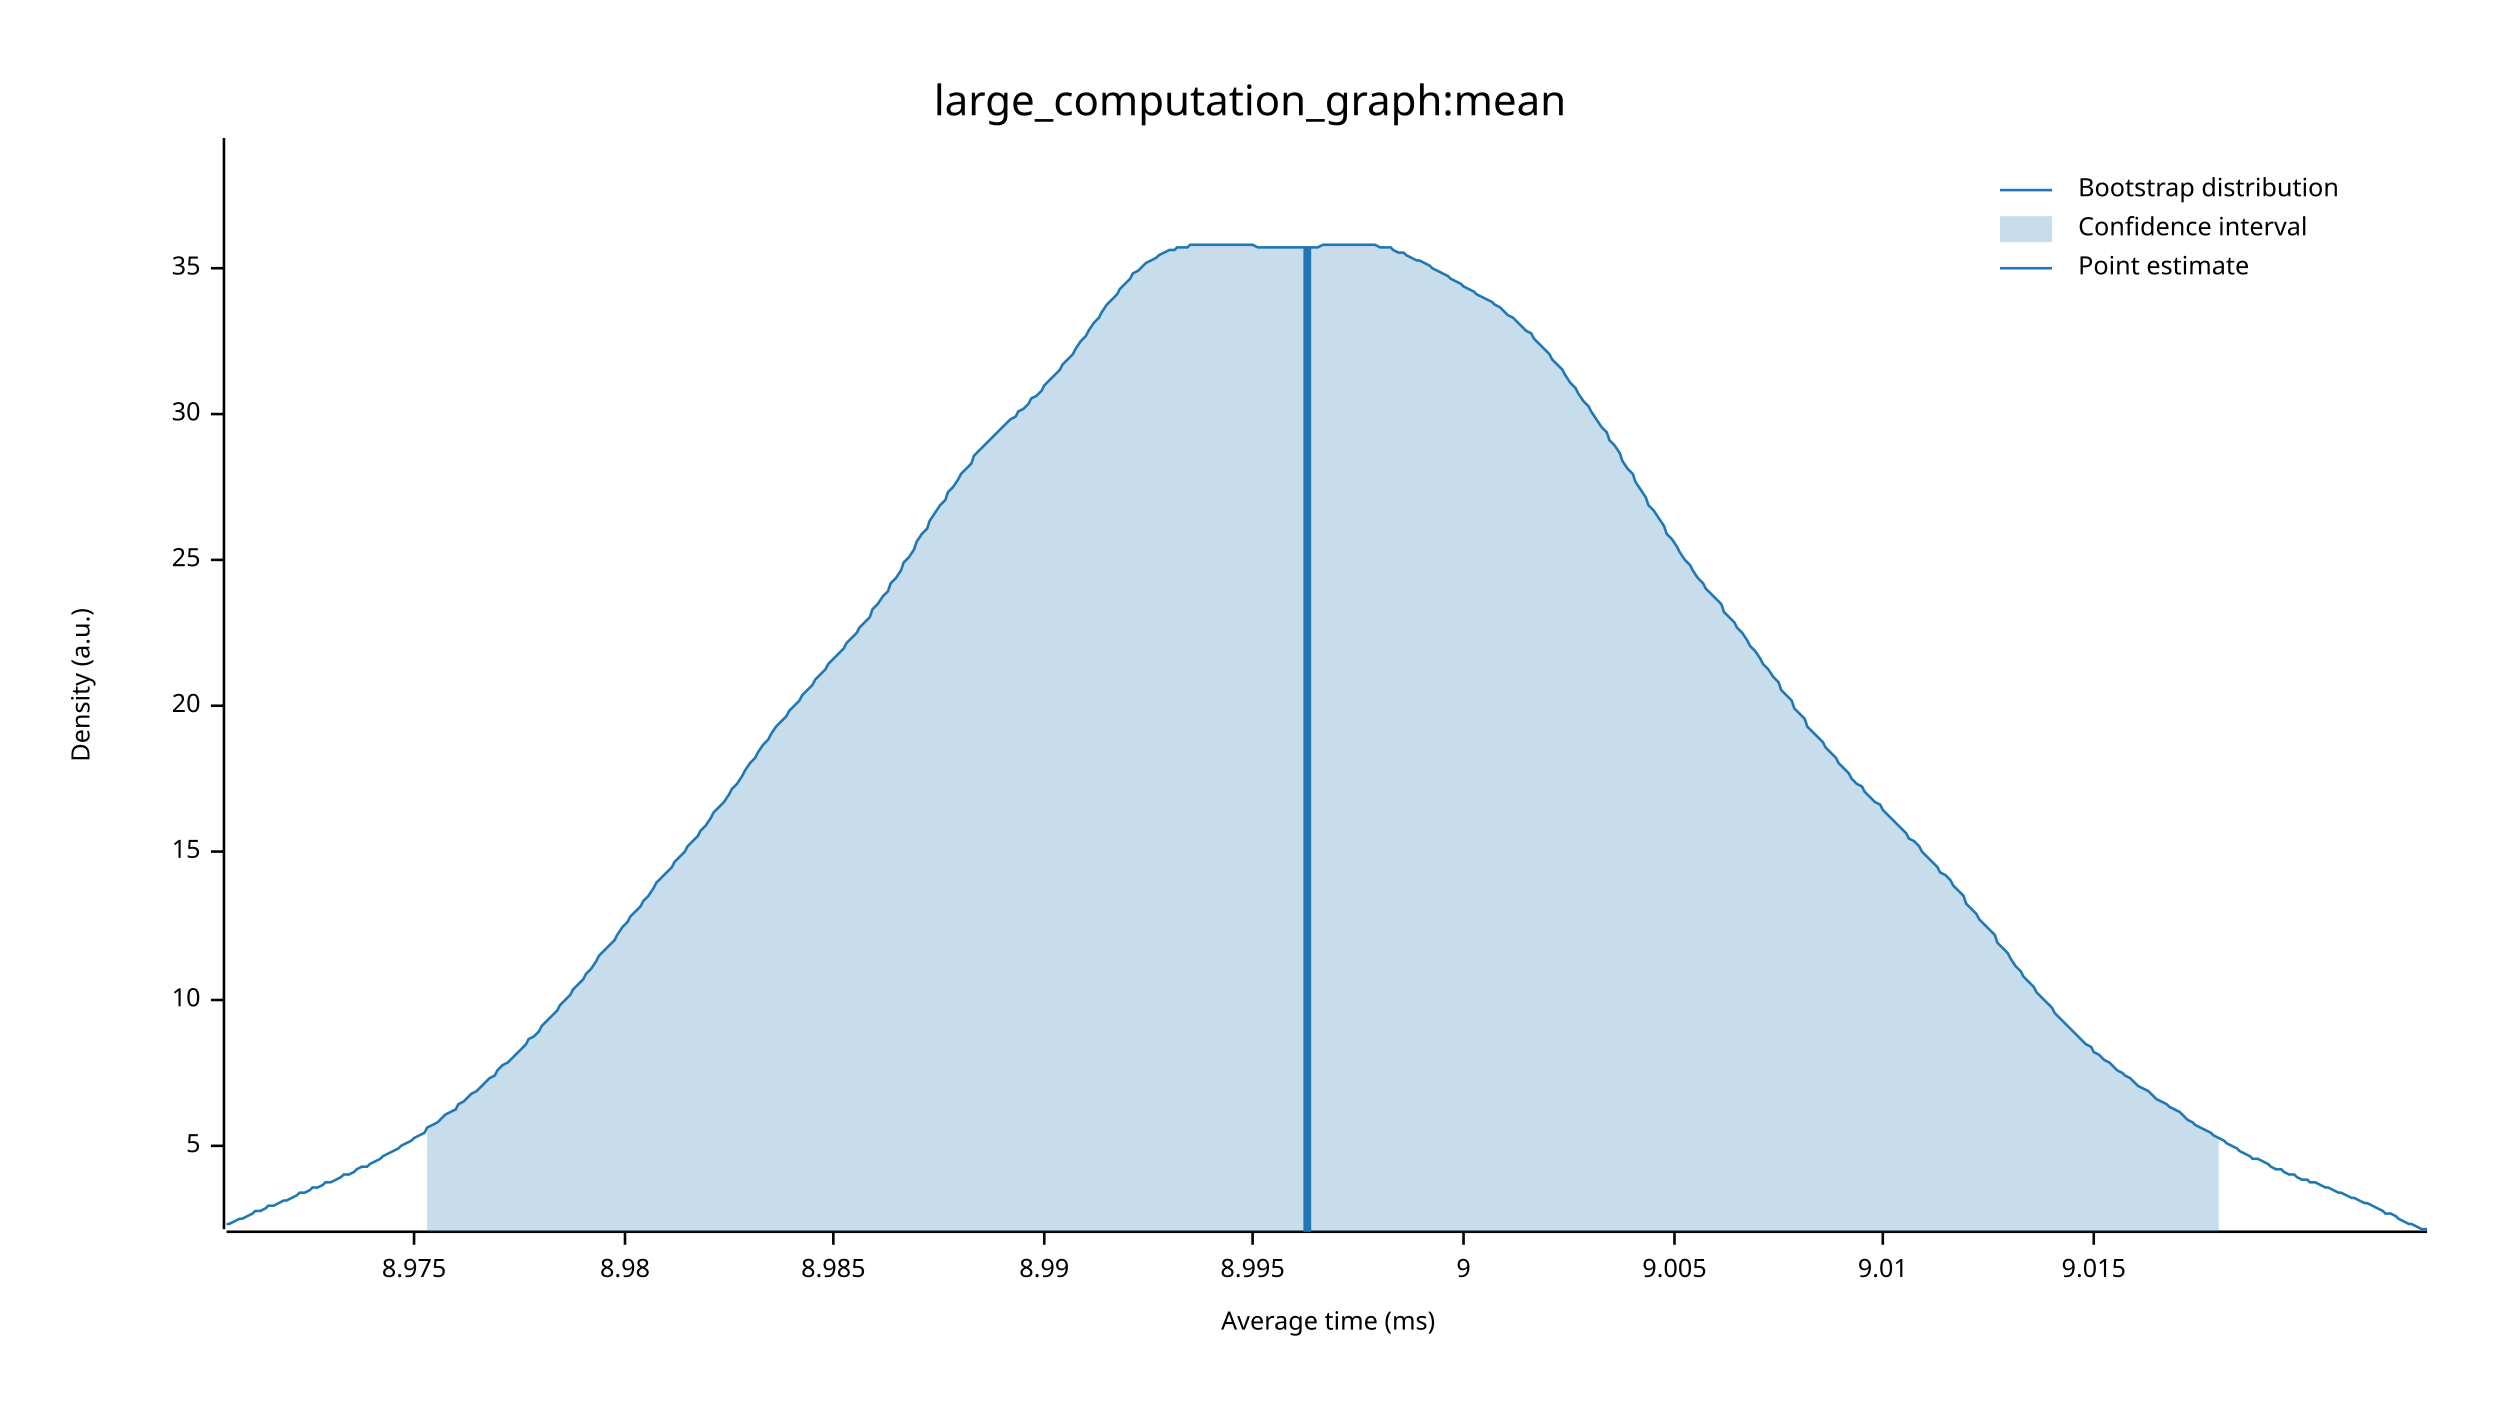
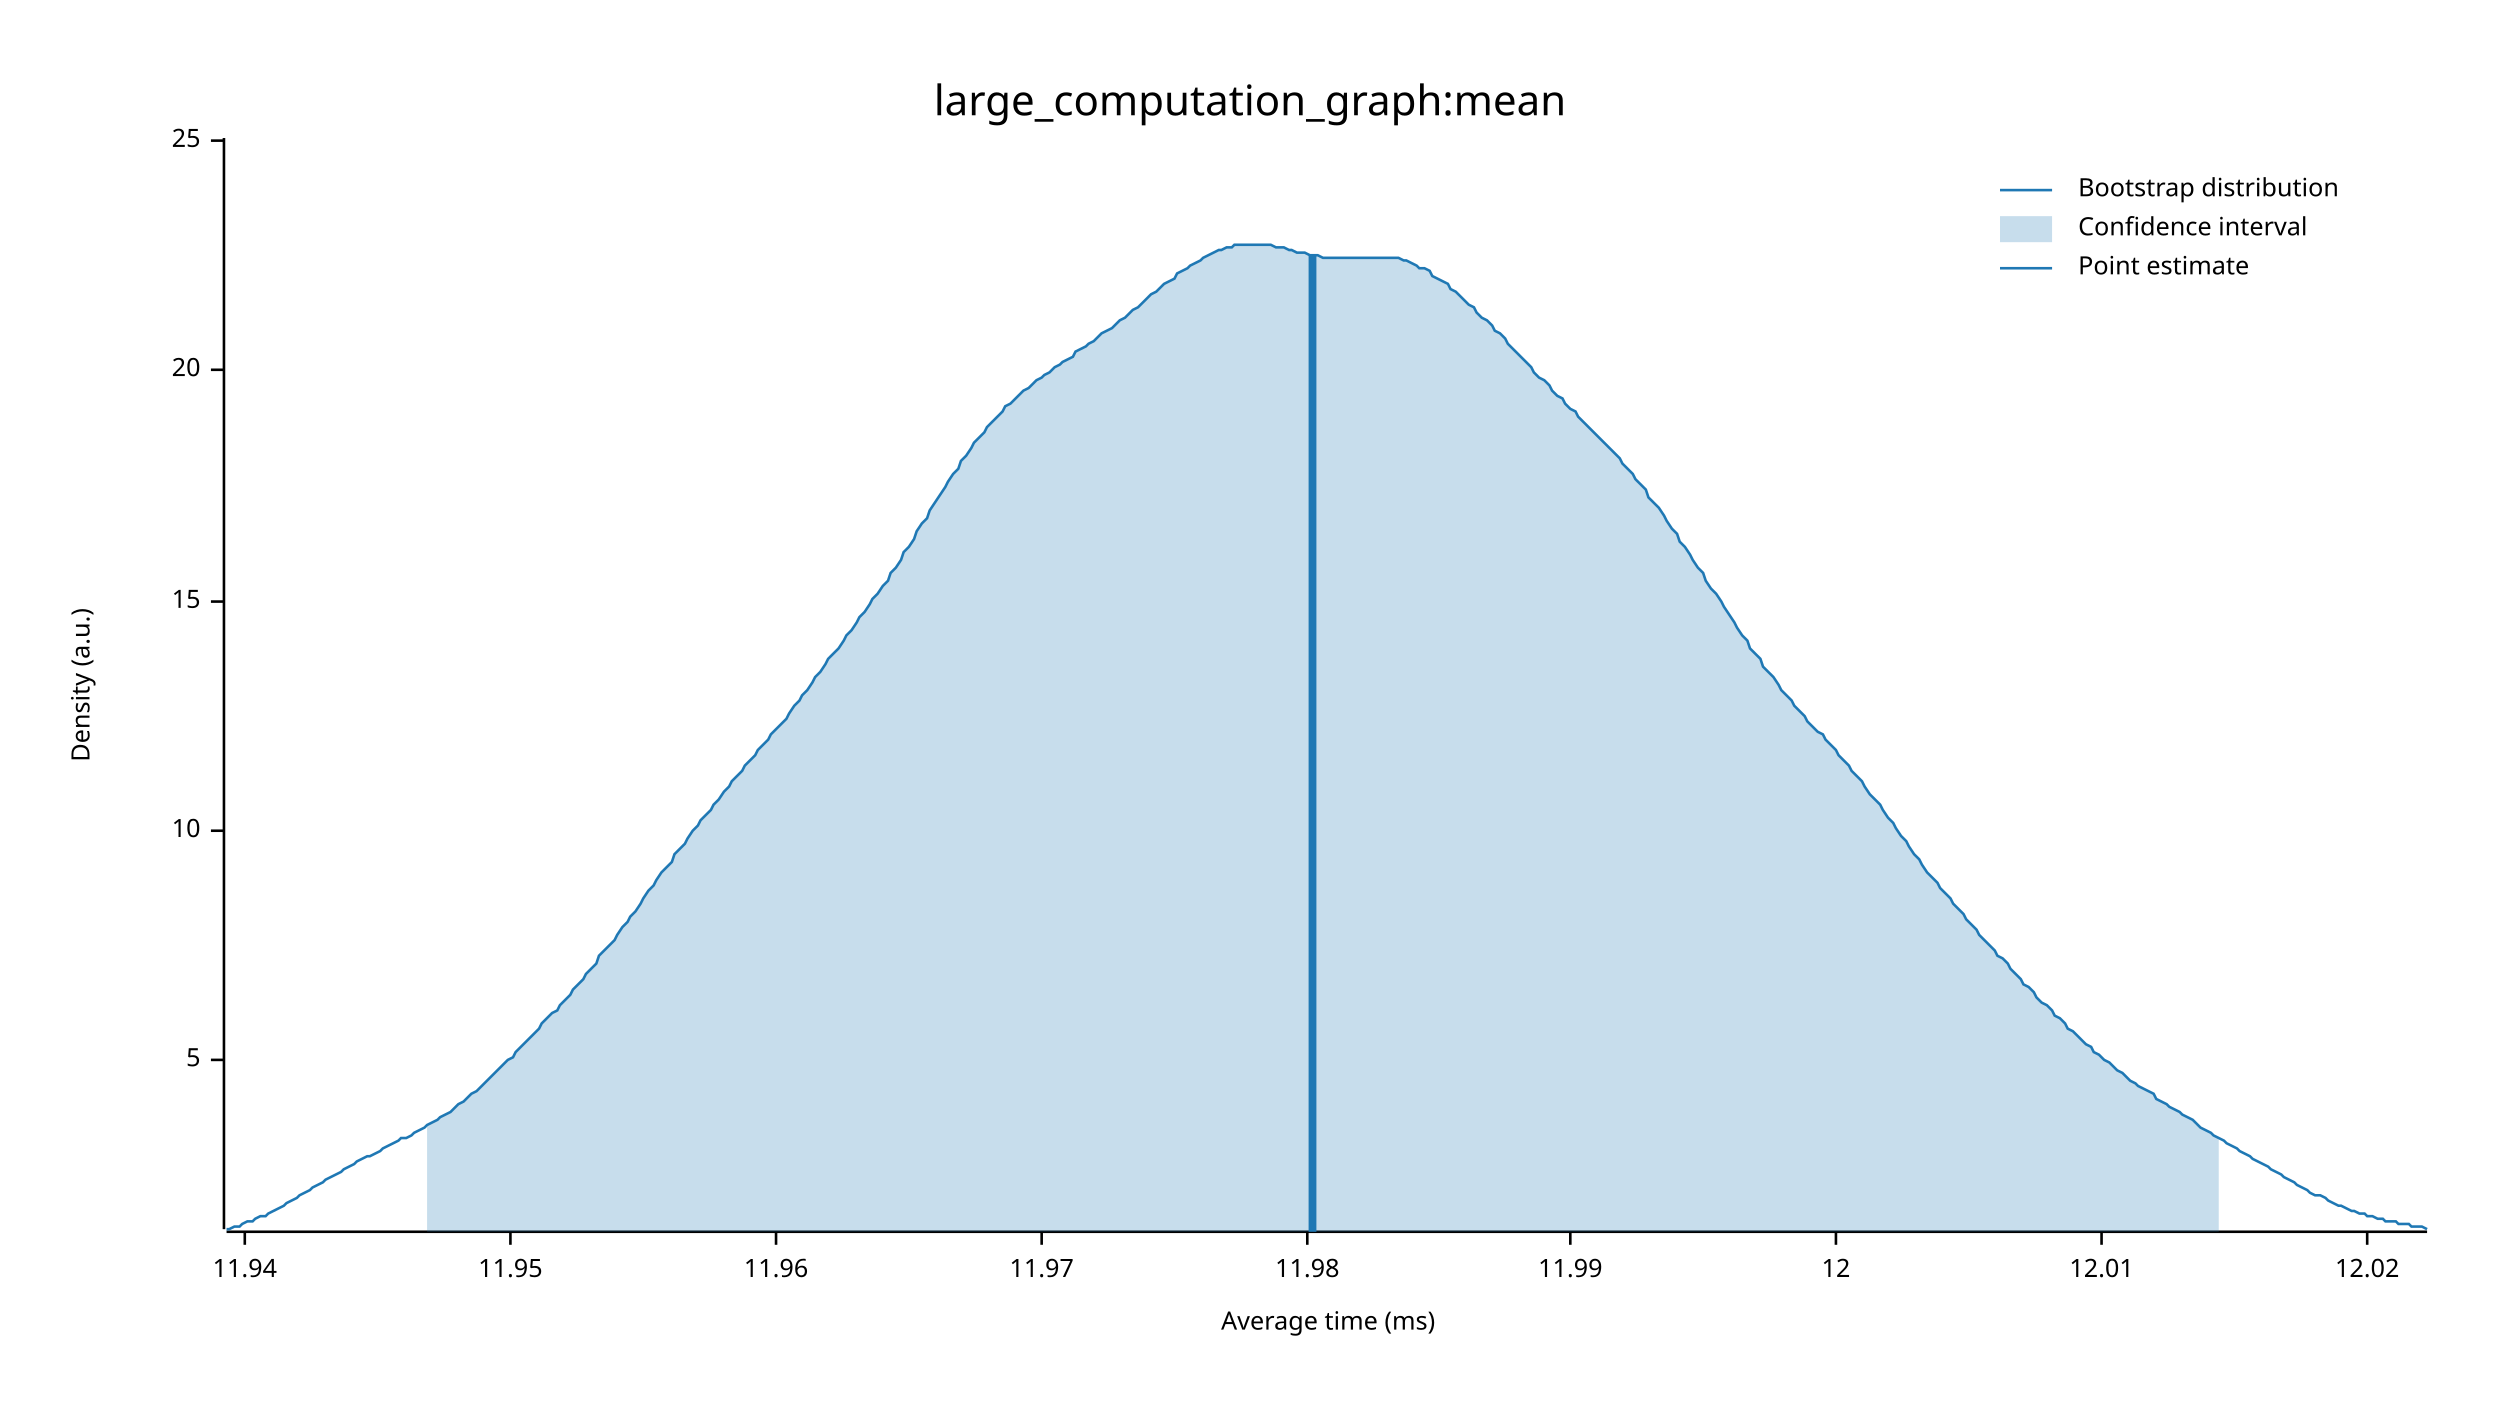
<svg xmlns="http://www.w3.org/2000/svg" width="960" height="540" viewBox="0 0 960 540">
  <text x="480" y="32" dy="0.76em" text-anchor="middle" font-family="sans-serif" font-size="16.129" opacity="1" fill="#000000">
large_computation_graph:mean
</text>
  <text x="27" y="263" dy="0.76em" text-anchor="middle" font-family="sans-serif" font-size="9.677" opacity="1" fill="#000000" transform="rotate(270, 27, 263)">
Density (a.u.)
</text>
  <text x="510" y="513" dy="-0.5ex" text-anchor="middle" font-family="sans-serif" font-size="9.677" opacity="1" fill="#000000">
Average time (ms)
</text>
  <polyline fill="none" opacity="1" stroke="#000000" stroke-width="1" points="86,53 86,472 " />
-   <text x="77" y="440" dy="0.5ex" text-anchor="end" font-family="sans-serif" font-size="9.677" opacity="1" fill="#000000">
+   <text x="77" y="407" dy="0.5ex" text-anchor="end" font-family="sans-serif" font-size="9.677" opacity="1" fill="#000000">
5
</text>
-   <polyline fill="none" opacity="1" stroke="#000000" stroke-width="1" points="81,440 86,440 " />
-   <text x="77" y="384" dy="0.5ex" text-anchor="end" font-family="sans-serif" font-size="9.677" opacity="1" fill="#000000">
+   <polyline fill="none" opacity="1" stroke="#000000" stroke-width="1" points="81,407 86,407 " />
+   <text x="77" y="319" dy="0.5ex" text-anchor="end" font-family="sans-serif" font-size="9.677" opacity="1" fill="#000000">
10
</text>
-   <polyline fill="none" opacity="1" stroke="#000000" stroke-width="1" points="81,384 86,384 " />
-   <text x="77" y="327" dy="0.5ex" text-anchor="end" font-family="sans-serif" font-size="9.677" opacity="1" fill="#000000">
+   <polyline fill="none" opacity="1" stroke="#000000" stroke-width="1" points="81,319 86,319 " />
+   <text x="77" y="231" dy="0.5ex" text-anchor="end" font-family="sans-serif" font-size="9.677" opacity="1" fill="#000000">
15
</text>
-   <polyline fill="none" opacity="1" stroke="#000000" stroke-width="1" points="81,327 86,327 " />
-   <text x="77" y="271" dy="0.5ex" text-anchor="end" font-family="sans-serif" font-size="9.677" opacity="1" fill="#000000">
+   <polyline fill="none" opacity="1" stroke="#000000" stroke-width="1" points="81,231 86,231 " />
+   <text x="77" y="142" dy="0.5ex" text-anchor="end" font-family="sans-serif" font-size="9.677" opacity="1" fill="#000000">
20
</text>
-   <polyline fill="none" opacity="1" stroke="#000000" stroke-width="1" points="81,271 86,271 " />
-   <text x="77" y="215" dy="0.5ex" text-anchor="end" font-family="sans-serif" font-size="9.677" opacity="1" fill="#000000">
+   <polyline fill="none" opacity="1" stroke="#000000" stroke-width="1" points="81,142 86,142 " />
+   <text x="77" y="54" dy="0.5ex" text-anchor="end" font-family="sans-serif" font-size="9.677" opacity="1" fill="#000000">
25
</text>
-   <polyline fill="none" opacity="1" stroke="#000000" stroke-width="1" points="81,215 86,215 " />
-   <text x="77" y="159" dy="0.5ex" text-anchor="end" font-family="sans-serif" font-size="9.677" opacity="1" fill="#000000">
- 30
+   <polyline fill="none" opacity="1" stroke="#000000" stroke-width="1" points="81,54 86,54 " />
+   <polyline fill="none" opacity="1" stroke="#000000" stroke-width="1" points="87,473 932,473 " />
+   <text x="94" y="483" dy="0.76em" text-anchor="middle" font-family="sans-serif" font-size="9.677" opacity="1" fill="#000000">
+ 11.94
</text>
-   <polyline fill="none" opacity="1" stroke="#000000" stroke-width="1" points="81,159 86,159 " />
-   <text x="77" y="103" dy="0.5ex" text-anchor="end" font-family="sans-serif" font-size="9.677" opacity="1" fill="#000000">
- 35
+   <polyline fill="none" opacity="1" stroke="#000000" stroke-width="1" points="94,473 94,478 " />
+   <text x="196" y="483" dy="0.76em" text-anchor="middle" font-family="sans-serif" font-size="9.677" opacity="1" fill="#000000">
+ 11.95
</text>
-   <polyline fill="none" opacity="1" stroke="#000000" stroke-width="1" points="81,103 86,103 " />
-   <polyline fill="none" opacity="1" stroke="#000000" stroke-width="1" points="87,473 932,473 " />
-   <text x="159" y="483" dy="0.76em" text-anchor="middle" font-family="sans-serif" font-size="9.677" opacity="1" fill="#000000">
- 8.975
+   <polyline fill="none" opacity="1" stroke="#000000" stroke-width="1" points="196,473 196,478 " />
+   <text x="298" y="483" dy="0.76em" text-anchor="middle" font-family="sans-serif" font-size="9.677" opacity="1" fill="#000000">
+ 11.96
</text>
-   <polyline fill="none" opacity="1" stroke="#000000" stroke-width="1" points="159,473 159,478 " />
-   <text x="240" y="483" dy="0.76em" text-anchor="middle" font-family="sans-serif" font-size="9.677" opacity="1" fill="#000000">
- 8.98
+   <polyline fill="none" opacity="1" stroke="#000000" stroke-width="1" points="298,473 298,478 " />
+   <text x="400" y="483" dy="0.76em" text-anchor="middle" font-family="sans-serif" font-size="9.677" opacity="1" fill="#000000">
+ 11.97
</text>
-   <polyline fill="none" opacity="1" stroke="#000000" stroke-width="1" points="240,473 240,478 " />
-   <text x="320" y="483" dy="0.76em" text-anchor="middle" font-family="sans-serif" font-size="9.677" opacity="1" fill="#000000">
- 8.985
+   <polyline fill="none" opacity="1" stroke="#000000" stroke-width="1" points="400,473 400,478 " />
+   <text x="502" y="483" dy="0.76em" text-anchor="middle" font-family="sans-serif" font-size="9.677" opacity="1" fill="#000000">
+ 11.98
</text>
-   <polyline fill="none" opacity="1" stroke="#000000" stroke-width="1" points="320,473 320,478 " />
-   <text x="401" y="483" dy="0.76em" text-anchor="middle" font-family="sans-serif" font-size="9.677" opacity="1" fill="#000000">
- 8.99
+   <polyline fill="none" opacity="1" stroke="#000000" stroke-width="1" points="502,473 502,478 " />
+   <text x="603" y="483" dy="0.76em" text-anchor="middle" font-family="sans-serif" font-size="9.677" opacity="1" fill="#000000">
+ 11.99
</text>
-   <polyline fill="none" opacity="1" stroke="#000000" stroke-width="1" points="401,473 401,478 " />
-   <text x="481" y="483" dy="0.76em" text-anchor="middle" font-family="sans-serif" font-size="9.677" opacity="1" fill="#000000">
- 8.995
+   <polyline fill="none" opacity="1" stroke="#000000" stroke-width="1" points="603,473 603,478 " />
+   <text x="705" y="483" dy="0.76em" text-anchor="middle" font-family="sans-serif" font-size="9.677" opacity="1" fill="#000000">
+ 12
</text>
-   <polyline fill="none" opacity="1" stroke="#000000" stroke-width="1" points="481,473 481,478 " />
-   <text x="562" y="483" dy="0.76em" text-anchor="middle" font-family="sans-serif" font-size="9.677" opacity="1" fill="#000000">
- 9
+   <polyline fill="none" opacity="1" stroke="#000000" stroke-width="1" points="705,473 705,478 " />
+   <text x="807" y="483" dy="0.76em" text-anchor="middle" font-family="sans-serif" font-size="9.677" opacity="1" fill="#000000">
+ 12.01
</text>
-   <polyline fill="none" opacity="1" stroke="#000000" stroke-width="1" points="562,473 562,478 " />
-   <text x="643" y="483" dy="0.76em" text-anchor="middle" font-family="sans-serif" font-size="9.677" opacity="1" fill="#000000">
- 9.005
+   <polyline fill="none" opacity="1" stroke="#000000" stroke-width="1" points="807,473 807,478 " />
+   <text x="909" y="483" dy="0.76em" text-anchor="middle" font-family="sans-serif" font-size="9.677" opacity="1" fill="#000000">
+ 12.02
</text>
-   <polyline fill="none" opacity="1" stroke="#000000" stroke-width="1" points="643,473 643,478 " />
-   <text x="723" y="483" dy="0.76em" text-anchor="middle" font-family="sans-serif" font-size="9.677" opacity="1" fill="#000000">
- 9.01
- </text>
-   <polyline fill="none" opacity="1" stroke="#000000" stroke-width="1" points="723,473 723,478 " />
-   <text x="804" y="483" dy="0.76em" text-anchor="middle" font-family="sans-serif" font-size="9.677" opacity="1" fill="#000000">
- 9.015
- </text>
-   <polyline fill="none" opacity="1" stroke="#000000" stroke-width="1" points="804,473 804,478 " />
-   <polyline fill="none" opacity="1" stroke="#1F78B4" stroke-width="1" points="87,470 88,470 90,469 92,468 93,468 95,467 97,466 98,465 100,465 102,464 103,463 105,463 107,462 109,461 110,461 112,460 114,459 115,458 117,458 119,457 120,456 122,456 124,455 125,454 127,454 129,453 131,452 132,451 134,451 136,450 137,449 139,448 141,448 142,447 144,446 146,445 147,444 149,443 151,442 153,441 154,440 156,439 158,438 159,437 161,436 163,435 164,433 166,432 168,431 169,430 171,428 173,427 175,426 176,424 178,423 180,421 181,420 183,419 185,417 186,416 188,414 190,413 191,411 193,409 195,408 197,406 198,405 200,403 202,401 203,399 205,398 207,396 208,394 210,392 212,390 214,388 215,386 217,384 219,382 220,380 222,378 224,376 225,374 227,372 229,369 230,367 232,365 234,363 236,361 237,359 239,356 241,354 242,352 244,350 246,348 247,346 249,344 251,341 252,339 254,337 256,335 258,333 259,331 261,329 263,327 264,325 266,323 268,321 269,319 271,317 273,314 274,312 276,310 278,308 280,305 281,303 283,301 285,298 286,296 288,293 290,291 291,289 293,286 295,284 296,282 298,279 300,277 302,275 303,273 305,271 307,269 308,267 310,265 312,263 313,261 315,259 317,257 318,255 320,253 322,251 324,249 325,247 327,245 329,243 330,241 332,239 334,237 335,234 337,232 339,229 341,227 342,224 344,222 346,219 347,216 349,214 351,211 352,208 354,205 356,203 357,200 359,197 361,194 363,192 364,189 366,187 368,184 369,182 371,180 373,178 374,175 376,173 378,171 379,170 381,168 383,166 385,164 386,163 388,161 390,160 391,158 393,157 395,155 396,153 398,152 400,150 401,148 403,146 405,144 407,142 408,140 410,138 412,136 413,134 415,131 417,129 418,127 420,124 422,122 423,120 425,117 427,115 429,113 430,111 432,109 434,107 435,105 437,104 439,102 440,101 442,100 444,99 445,98 447,97 449,96 451,96 452,95 454,95 456,95 457,94 459,94 461,94 462,94 464,94 466,94 468,94 469,94 471,94 473,94 474,94 476,94 478,94 479,94 481,94 483,95 484,95 486,95 488,95 490,95 491,95 493,95 495,95 496,95 498,95 500,95 501,95 503,95 505,95 506,95 508,94 510,94 512,94 513,94 515,94 517,94 518,94 520,94 522,94 523,94 525,94 527,94 528,94 530,95 532,95 534,95 535,96 537,97 539,97 540,98 542,99 544,100 545,100 547,101 549,102 550,103 552,104 554,105 556,106 557,107 559,108 561,109 562,110 564,111 566,112 567,113 569,114 571,115 573,116 574,117 576,118 578,120 579,121 581,122 583,124 584,125 586,127 588,128 589,130 591,132 593,134 595,136 596,138 598,140 600,142 601,144 603,147 605,149 606,151 608,154 610,156 611,158 613,161 615,164 617,166 618,169 620,171 622,174 623,177 625,180 627,182 628,185 630,188 632,191 633,194 635,196 637,199 639,202 640,205 642,207 644,210 645,212 647,215 649,217 650,219 652,222 654,224 655,226 657,228 659,230 661,232 662,235 664,237 666,239 667,241 669,243 671,246 672,248 674,250 676,253 677,255 679,257 681,260 683,262 684,265 686,267 688,269 689,272 691,274 693,276 694,279 696,281 698,283 700,285 701,287 703,289 705,291 706,293 708,295 710,297 711,299 713,301 715,302 716,304 718,306 720,308 722,309 723,311 725,313 727,315 728,316 730,318 732,320 733,322 735,323 737,325 738,327 740,329 742,331 744,333 745,335 747,336 749,338 750,340 752,342 754,344 755,347 757,349 759,351 760,353 762,355 764,357 766,359 767,362 769,364 771,366 772,368 774,371 776,373 777,375 779,377 781,379 782,381 784,383 786,385 788,387 789,389 791,391 793,393 794,394 796,396 798,398 799,399 801,401 803,402 804,404 806,405 808,407 810,408 811,409 813,411 815,412 816,413 818,414 820,416 821,417 823,418 825,419 827,421 828,422 830,423 832,424 833,425 835,426 837,427 838,428 840,430 842,431 843,432 845,433 847,434 849,435 850,436 852,437 854,438 855,439 857,440 859,441 860,442 862,443 864,444 865,445 867,445 869,446 871,447 872,448 874,449 876,449 877,450 879,451 881,451 882,452 884,453 886,453 887,454 889,454 891,455 893,456 894,456 896,457 898,458 899,458 901,459 903,460 904,460 906,461 908,462 909,462 911,463 913,464 915,465 916,466 918,466 920,467 921,468 923,469 925,470 926,470 928,471 930,472 932,472 " />
-   <polygon opacity="0.25" fill="#1F78B4" points="164,433 166,432 168,431 169,430 171,428 173,427 175,426 176,424 178,423 180,421 181,420 183,419 185,417 186,416 188,414 190,413 191,411 193,409 195,408 197,406 198,405 200,403 202,401 203,399 205,398 207,396 208,394 210,392 212,390 214,388 215,386 217,384 219,382 220,380 222,378 224,376 225,374 227,372 229,369 230,367 232,365 234,363 236,361 237,359 239,356 241,354 242,352 244,350 246,348 247,346 249,344 251,341 252,339 254,337 256,335 258,333 259,331 261,329 263,327 264,325 266,323 268,321 269,319 271,317 273,314 274,312 276,310 278,308 280,305 281,303 283,301 285,298 286,296 288,293 290,291 291,289 293,286 295,284 296,282 298,279 300,277 302,275 303,273 305,271 307,269 308,267 310,265 312,263 313,261 315,259 317,257 318,255 320,253 322,251 324,249 325,247 327,245 329,243 330,241 332,239 334,237 335,234 337,232 339,229 341,227 342,224 344,222 346,219 347,216 349,214 351,211 352,208 354,205 356,203 357,200 359,197 361,194 363,192 364,189 366,187 368,184 369,182 371,180 373,178 374,175 376,173 378,171 379,170 381,168 383,166 385,164 386,163 388,161 390,160 391,158 393,157 395,155 396,153 398,152 400,150 401,148 403,146 405,144 407,142 408,140 410,138 412,136 413,134 415,131 417,129 418,127 420,124 422,122 423,120 425,117 427,115 429,113 430,111 432,109 434,107 435,105 437,104 439,102 440,101 442,100 444,99 445,98 447,97 449,96 451,96 452,95 454,95 456,95 457,94 459,94 461,94 462,94 464,94 466,94 468,94 469,94 471,94 473,94 474,94 476,94 478,94 479,94 481,94 483,95 484,95 486,95 488,95 490,95 491,95 493,95 495,95 496,95 498,95 500,95 501,95 503,95 505,95 506,95 508,94 510,94 512,94 513,94 515,94 517,94 518,94 520,94 522,94 523,94 525,94 527,94 528,94 530,95 532,95 534,95 535,96 537,97 539,97 540,98 542,99 544,100 545,100 547,101 549,102 550,103 552,104 554,105 556,106 557,107 559,108 561,109 562,110 564,111 566,112 567,113 569,114 571,115 573,116 574,117 576,118 578,120 579,121 581,122 583,124 584,125 586,127 588,128 589,130 591,132 593,134 595,136 596,138 598,140 600,142 601,144 603,147 605,149 606,151 608,154 610,156 611,158 613,161 615,164 617,166 618,169 620,171 622,174 623,177 625,180 627,182 628,185 630,188 632,191 633,194 635,196 637,199 639,202 640,205 642,207 644,210 645,212 647,215 649,217 650,219 652,222 654,224 655,226 657,228 659,230 661,232 662,235 664,237 666,239 667,241 669,243 671,246 672,248 674,250 676,253 677,255 679,257 681,260 683,262 684,265 686,267 688,269 689,272 691,274 693,276 694,279 696,281 698,283 700,285 701,287 703,289 705,291 706,293 708,295 710,297 711,299 713,301 715,302 716,304 718,306 720,308 722,309 723,311 725,313 727,315 728,316 730,318 732,320 733,322 735,323 737,325 738,327 740,329 742,331 744,333 745,335 747,336 749,338 750,340 752,342 754,344 755,347 757,349 759,351 760,353 762,355 764,357 766,359 767,362 769,364 771,366 772,368 774,371 776,373 777,375 779,377 781,379 782,381 784,383 786,385 788,387 789,389 791,391 793,393 794,394 796,396 798,398 799,399 801,401 803,402 804,404 806,405 808,407 810,408 811,409 813,411 815,412 816,413 818,414 820,416 821,417 823,418 825,419 827,421 828,422 830,423 832,424 833,425 835,426 837,427 838,428 840,430 842,431 843,432 845,433 847,434 849,435 850,436 852,437 852,473 164,473 " />
-   <polyline fill="none" opacity="1" stroke="#1F78B4" stroke-width="3" points="502,473 502,95 " />
+   <polyline fill="none" opacity="1" stroke="#000000" stroke-width="1" points="909,473 909,478 " />
+   <polyline fill="none" opacity="1" stroke="#1F78B4" stroke-width="1" points="87,472 88,472 90,471 92,471 93,470 95,469 97,469 98,468 100,467 102,467 103,466 105,465 107,464 109,463 110,462 112,461 114,460 115,459 117,458 119,457 120,456 122,455 124,454 125,453 127,452 129,451 131,450 132,449 134,448 136,447 137,446 139,445 141,444 142,444 144,443 146,442 147,441 149,440 151,439 153,438 154,437 156,437 158,436 159,435 161,434 163,433 164,432 166,431 168,430 169,429 171,428 173,427 175,425 176,424 178,423 180,421 181,420 183,419 185,417 186,416 188,414 190,412 191,411 193,409 195,407 197,406 198,404 200,402 202,400 203,399 205,397 207,395 208,393 210,391 212,389 214,388 215,386 217,384 219,382 220,380 222,378 224,376 225,374 227,372 229,370 230,367 232,365 234,363 236,361 237,359 239,356 241,354 242,352 244,350 246,347 247,345 249,342 251,340 252,338 254,335 256,333 258,331 259,328 261,326 263,324 264,322 266,319 268,317 269,315 271,313 273,311 274,309 276,307 278,304 280,302 281,300 283,298 285,296 286,294 288,292 290,290 291,288 293,286 295,284 296,282 298,280 300,278 302,276 303,274 305,271 307,269 308,267 310,265 312,262 313,260 315,258 317,255 318,253 320,251 322,249 324,246 325,244 327,242 329,239 330,237 332,235 334,232 335,230 337,228 339,225 341,223 342,220 344,218 346,215 347,212 349,210 351,207 352,204 354,201 356,199 357,196 359,193 361,190 363,187 364,185 366,182 368,180 369,177 371,175 373,172 374,170 376,168 378,166 379,164 381,162 383,160 385,158 386,156 388,155 390,153 391,152 393,150 395,149 396,148 398,146 400,145 401,144 403,143 405,141 407,140 408,139 410,138 412,137 413,135 415,134 417,133 418,132 420,131 422,129 423,128 425,127 427,126 429,124 430,123 432,122 434,120 435,119 437,118 439,116 440,115 442,113 444,112 445,111 447,109 449,108 451,107 452,105 454,104 456,103 457,102 459,101 461,100 462,99 464,98 466,97 468,96 469,96 471,95 473,95 474,94 476,94 478,94 479,94 481,94 483,94 484,94 486,94 488,94 490,95 491,95 493,95 495,96 496,96 498,97 500,97 501,97 503,98 505,98 506,98 508,99 510,99 512,99 513,99 515,99 517,99 518,99 520,99 522,99 523,99 525,99 527,99 528,99 530,99 532,99 534,99 535,99 537,99 539,100 540,100 542,101 544,102 545,103 547,103 549,104 550,106 552,107 554,108 556,109 557,111 559,112 561,114 562,115 564,117 566,118 567,120 569,122 571,123 573,125 574,127 576,128 578,130 579,132 581,134 583,136 584,137 586,139 588,141 589,143 591,145 593,146 595,148 596,150 598,152 600,153 601,155 603,157 605,158 606,160 608,162 610,164 611,165 613,167 615,169 617,171 618,172 620,174 622,176 623,178 625,180 627,182 628,184 630,186 632,188 633,191 635,193 637,195 639,198 640,200 642,203 644,205 645,208 647,210 649,213 650,215 652,218 654,220 655,223 657,226 659,228 661,231 662,233 664,236 666,239 667,241 669,244 671,246 672,249 674,251 676,253 677,256 679,258 681,260 683,263 684,265 686,267 688,269 689,271 691,273 693,275 694,277 696,279 698,281 700,282 701,284 703,286 705,288 706,290 708,292 710,294 711,296 713,298 715,300 716,302 718,305 720,307 722,309 723,311 725,314 727,316 728,318 730,321 732,323 733,325 735,328 737,330 738,332 740,335 742,337 744,339 745,341 747,343 749,345 750,347 752,349 754,351 755,353 757,355 759,357 760,359 762,361 764,363 766,365 767,367 769,368 771,370 772,372 774,374 776,376 777,378 779,379 781,381 782,383 784,385 786,386 788,388 789,390 791,391 793,393 794,395 796,396 798,398 799,399 801,401 803,402 804,404 806,405 808,407 810,408 811,409 813,411 815,412 816,413 818,415 820,416 821,417 823,418 825,419 827,420 828,422 830,423 832,424 833,425 835,426 837,427 838,428 840,429 842,430 843,431 845,433 847,434 849,435 850,436 852,437 854,438 855,439 857,440 859,441 860,442 862,443 864,444 865,445 867,446 869,447 871,448 872,449 874,450 876,451 877,452 879,453 881,454 882,455 884,456 886,457 887,458 889,459 891,459 893,460 894,461 896,462 898,463 899,463 901,464 903,465 904,465 906,466 908,466 909,467 911,467 913,468 915,468 916,469 918,469 920,469 921,470 923,470 925,470 926,471 928,471 930,471 932,472 " />
+   <polygon opacity="0.25" fill="#1F78B4" points="164,432 166,431 168,430 169,429 171,428 173,427 175,425 176,424 178,423 180,421 181,420 183,419 185,417 186,416 188,414 190,412 191,411 193,409 195,407 197,406 198,404 200,402 202,400 203,399 205,397 207,395 208,393 210,391 212,389 214,388 215,386 217,384 219,382 220,380 222,378 224,376 225,374 227,372 229,370 230,367 232,365 234,363 236,361 237,359 239,356 241,354 242,352 244,350 246,347 247,345 249,342 251,340 252,338 254,335 256,333 258,331 259,328 261,326 263,324 264,322 266,319 268,317 269,315 271,313 273,311 274,309 276,307 278,304 280,302 281,300 283,298 285,296 286,294 288,292 290,290 291,288 293,286 295,284 296,282 298,280 300,278 302,276 303,274 305,271 307,269 308,267 310,265 312,262 313,260 315,258 317,255 318,253 320,251 322,249 324,246 325,244 327,242 329,239 330,237 332,235 334,232 335,230 337,228 339,225 341,223 342,220 344,218 346,215 347,212 349,210 351,207 352,204 354,201 356,199 357,196 359,193 361,190 363,187 364,185 366,182 368,180 369,177 371,175 373,172 374,170 376,168 378,166 379,164 381,162 383,160 385,158 386,156 388,155 390,153 391,152 393,150 395,149 396,148 398,146 400,145 401,144 403,143 405,141 407,140 408,139 410,138 412,137 413,135 415,134 417,133 418,132 420,131 422,129 423,128 425,127 427,126 429,124 430,123 432,122 434,120 435,119 437,118 439,116 440,115 442,113 444,112 445,111 447,109 449,108 451,107 452,105 454,104 456,103 457,102 459,101 461,100 462,99 464,98 466,97 468,96 469,96 471,95 473,95 474,94 476,94 478,94 479,94 481,94 483,94 484,94 486,94 488,94 490,95 491,95 493,95 495,96 496,96 498,97 500,97 501,97 503,98 505,98 506,98 508,99 510,99 512,99 513,99 515,99 517,99 518,99 520,99 522,99 523,99 525,99 527,99 528,99 530,99 532,99 534,99 535,99 537,99 539,100 540,100 542,101 544,102 545,103 547,103 549,104 550,106 552,107 554,108 556,109 557,111 559,112 561,114 562,115 564,117 566,118 567,120 569,122 571,123 573,125 574,127 576,128 578,130 579,132 581,134 583,136 584,137 586,139 588,141 589,143 591,145 593,146 595,148 596,150 598,152 600,153 601,155 603,157 605,158 606,160 608,162 610,164 611,165 613,167 615,169 617,171 618,172 620,174 622,176 623,178 625,180 627,182 628,184 630,186 632,188 633,191 635,193 637,195 639,198 640,200 642,203 644,205 645,208 647,210 649,213 650,215 652,218 654,220 655,223 657,226 659,228 661,231 662,233 664,236 666,239 667,241 669,244 671,246 672,249 674,251 676,253 677,256 679,258 681,260 683,263 684,265 686,267 688,269 689,271 691,273 693,275 694,277 696,279 698,281 700,282 701,284 703,286 705,288 706,290 708,292 710,294 711,296 713,298 715,300 716,302 718,305 720,307 722,309 723,311 725,314 727,316 728,318 730,321 732,323 733,325 735,328 737,330 738,332 740,335 742,337 744,339 745,341 747,343 749,345 750,347 752,349 754,351 755,353 757,355 759,357 760,359 762,361 764,363 766,365 767,367 769,368 771,370 772,372 774,374 776,376 777,378 779,379 781,381 782,383 784,385 786,386 788,388 789,390 791,391 793,393 794,395 796,396 798,398 799,399 801,401 803,402 804,404 806,405 808,407 810,408 811,409 813,411 815,412 816,413 818,415 820,416 821,417 823,418 825,419 827,420 828,422 830,423 832,424 833,425 835,426 837,427 838,428 840,429 842,430 843,431 845,433 847,434 849,435 850,436 852,437 852,473 164,473 " />
+   <polyline fill="none" opacity="1" stroke="#1F78B4" stroke-width="3" points="504,473 504,98 " />
  <text x="798" y="68" dy="0.76em" text-anchor="start" font-family="sans-serif" font-size="9.677" opacity="1" fill="#000000">
Bootstrap distribution
</text>
  <text x="798" y="83" dy="0.76em" text-anchor="start" font-family="sans-serif" font-size="9.677" opacity="1" fill="#000000">
Confidence interval
</text>
  <text x="798" y="98" dy="0.76em" text-anchor="start" font-family="sans-serif" font-size="9.677" opacity="1" fill="#000000">
Point estimate
</text>
  <polyline fill="none" opacity="1" stroke="#1F78B4" stroke-width="1" points="768,73 788,73 " />
  <rect x="768" y="83" width="20" height="10" opacity="0.25" fill="#1F78B4" stroke="none" />
  <polyline fill="none" opacity="1" stroke="#1F78B4" stroke-width="1" points="768,103 788,103 " />
</svg>
